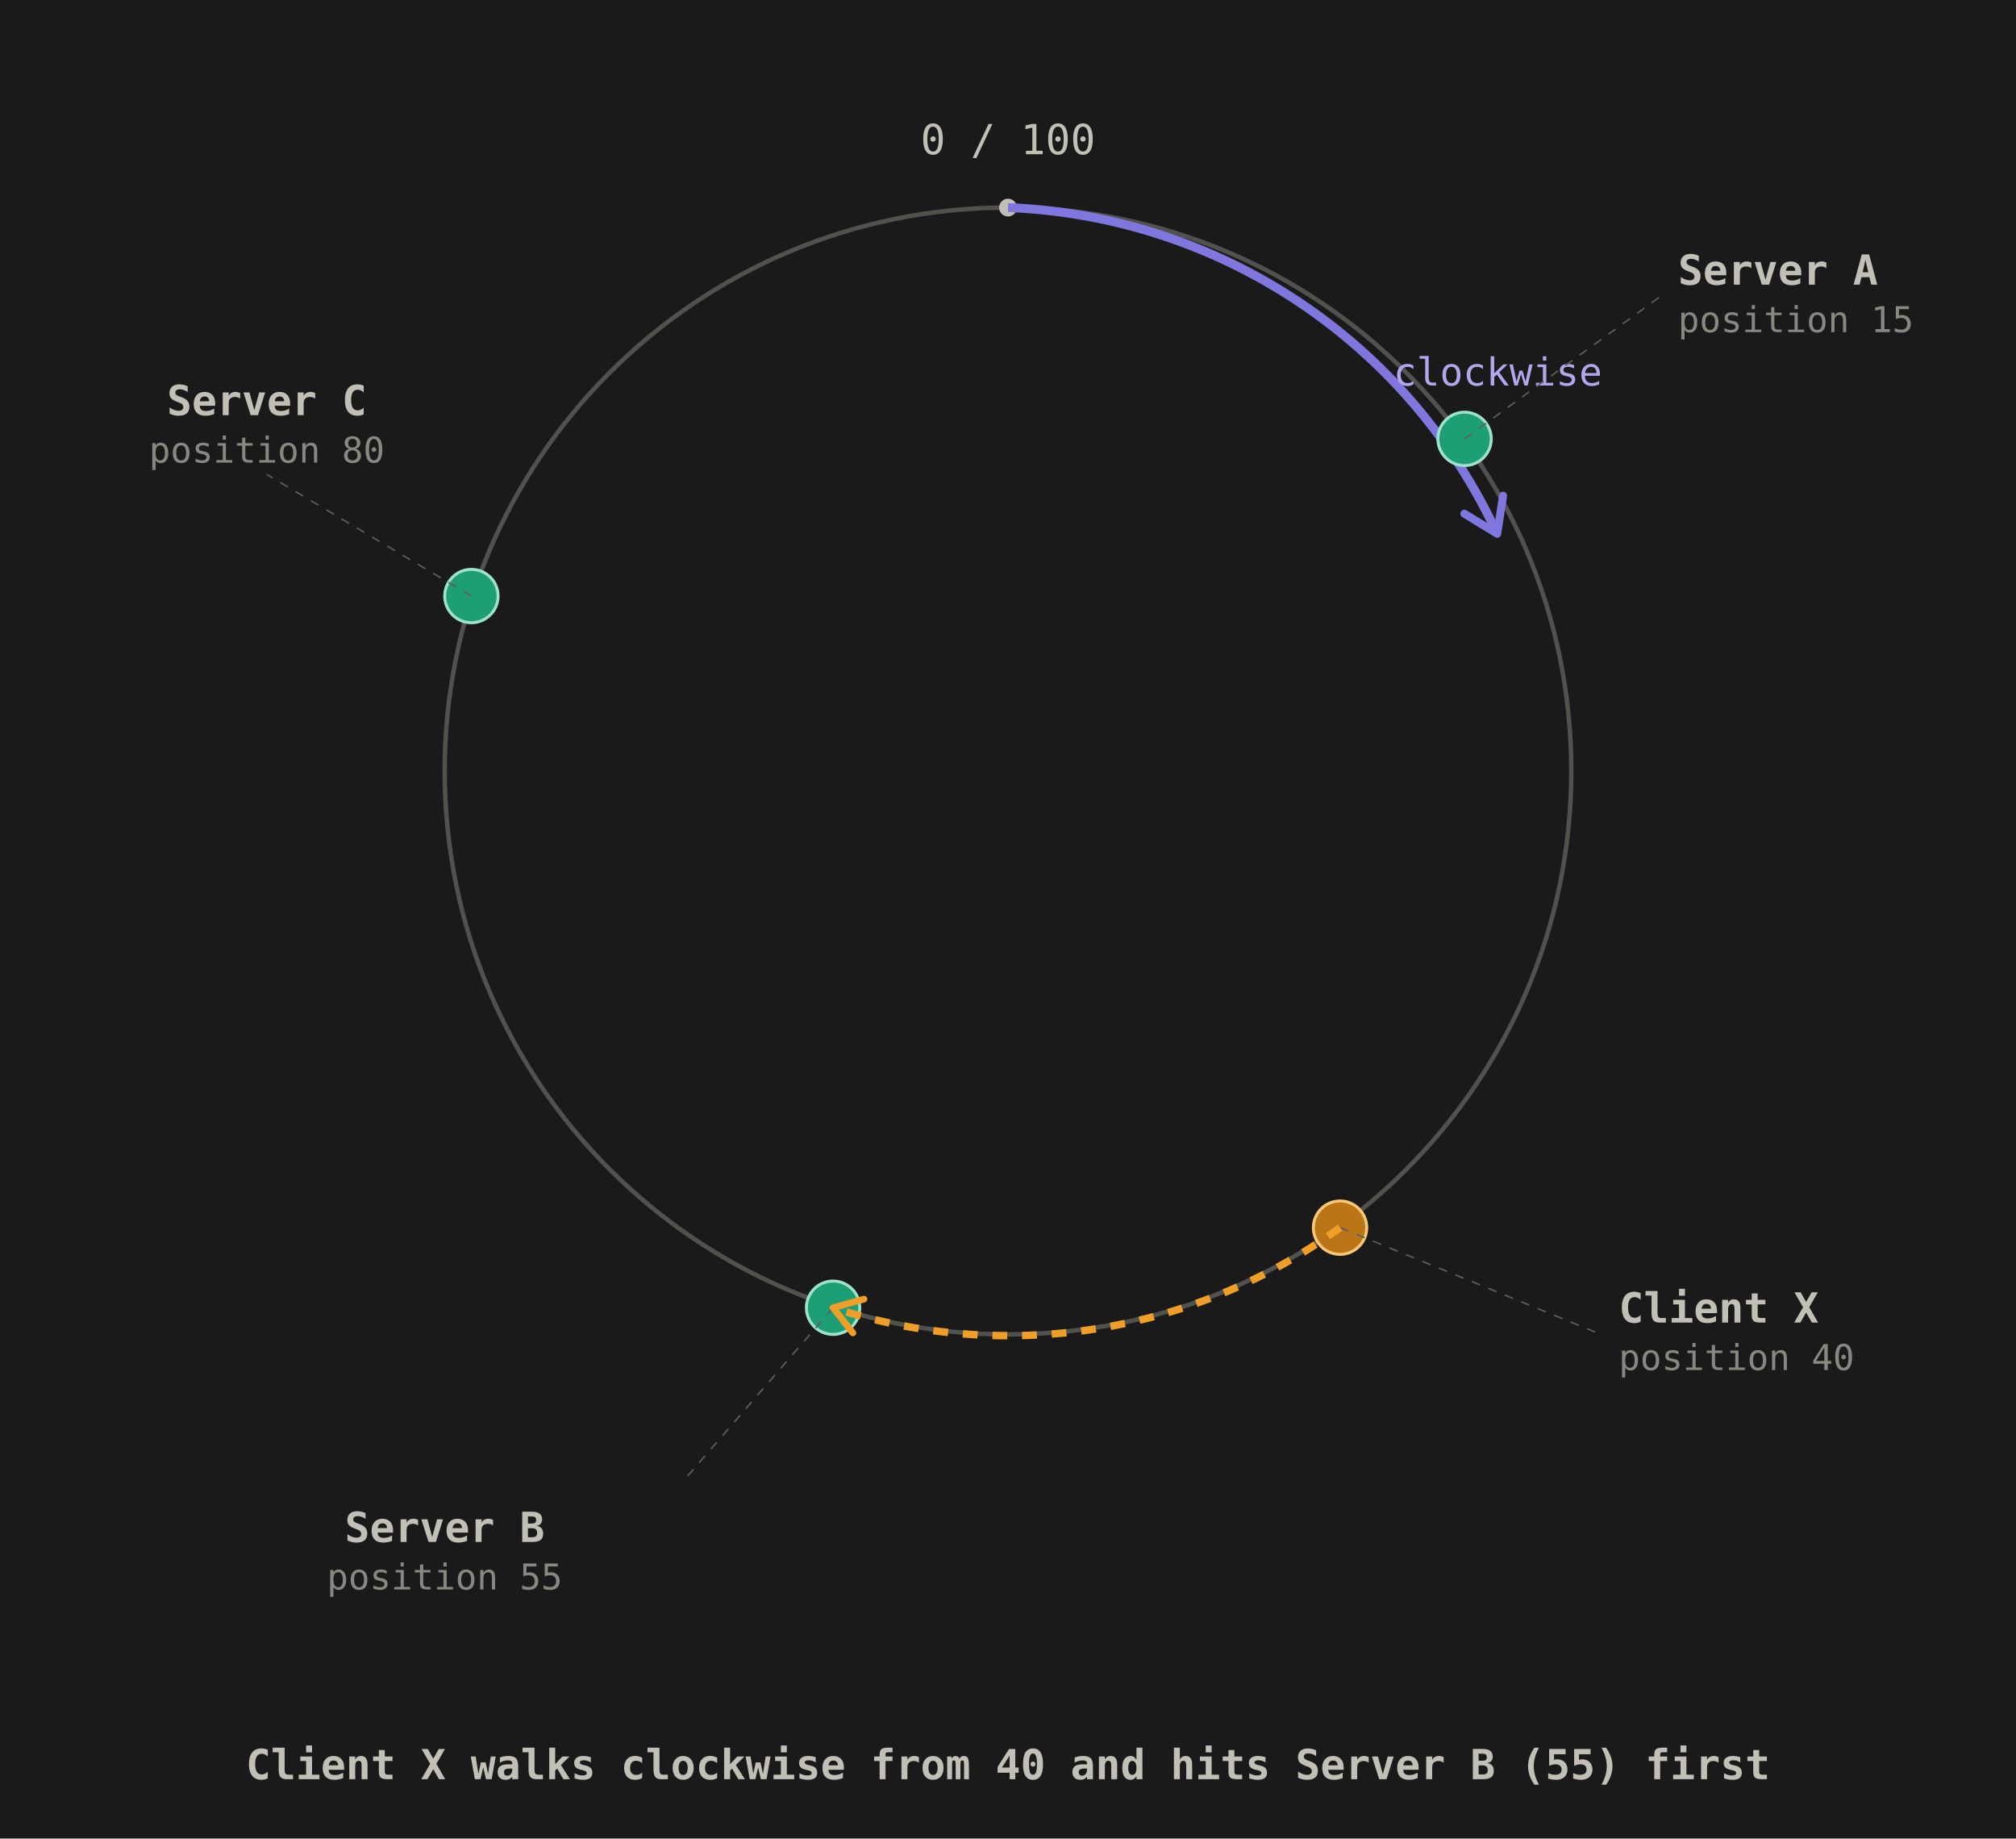
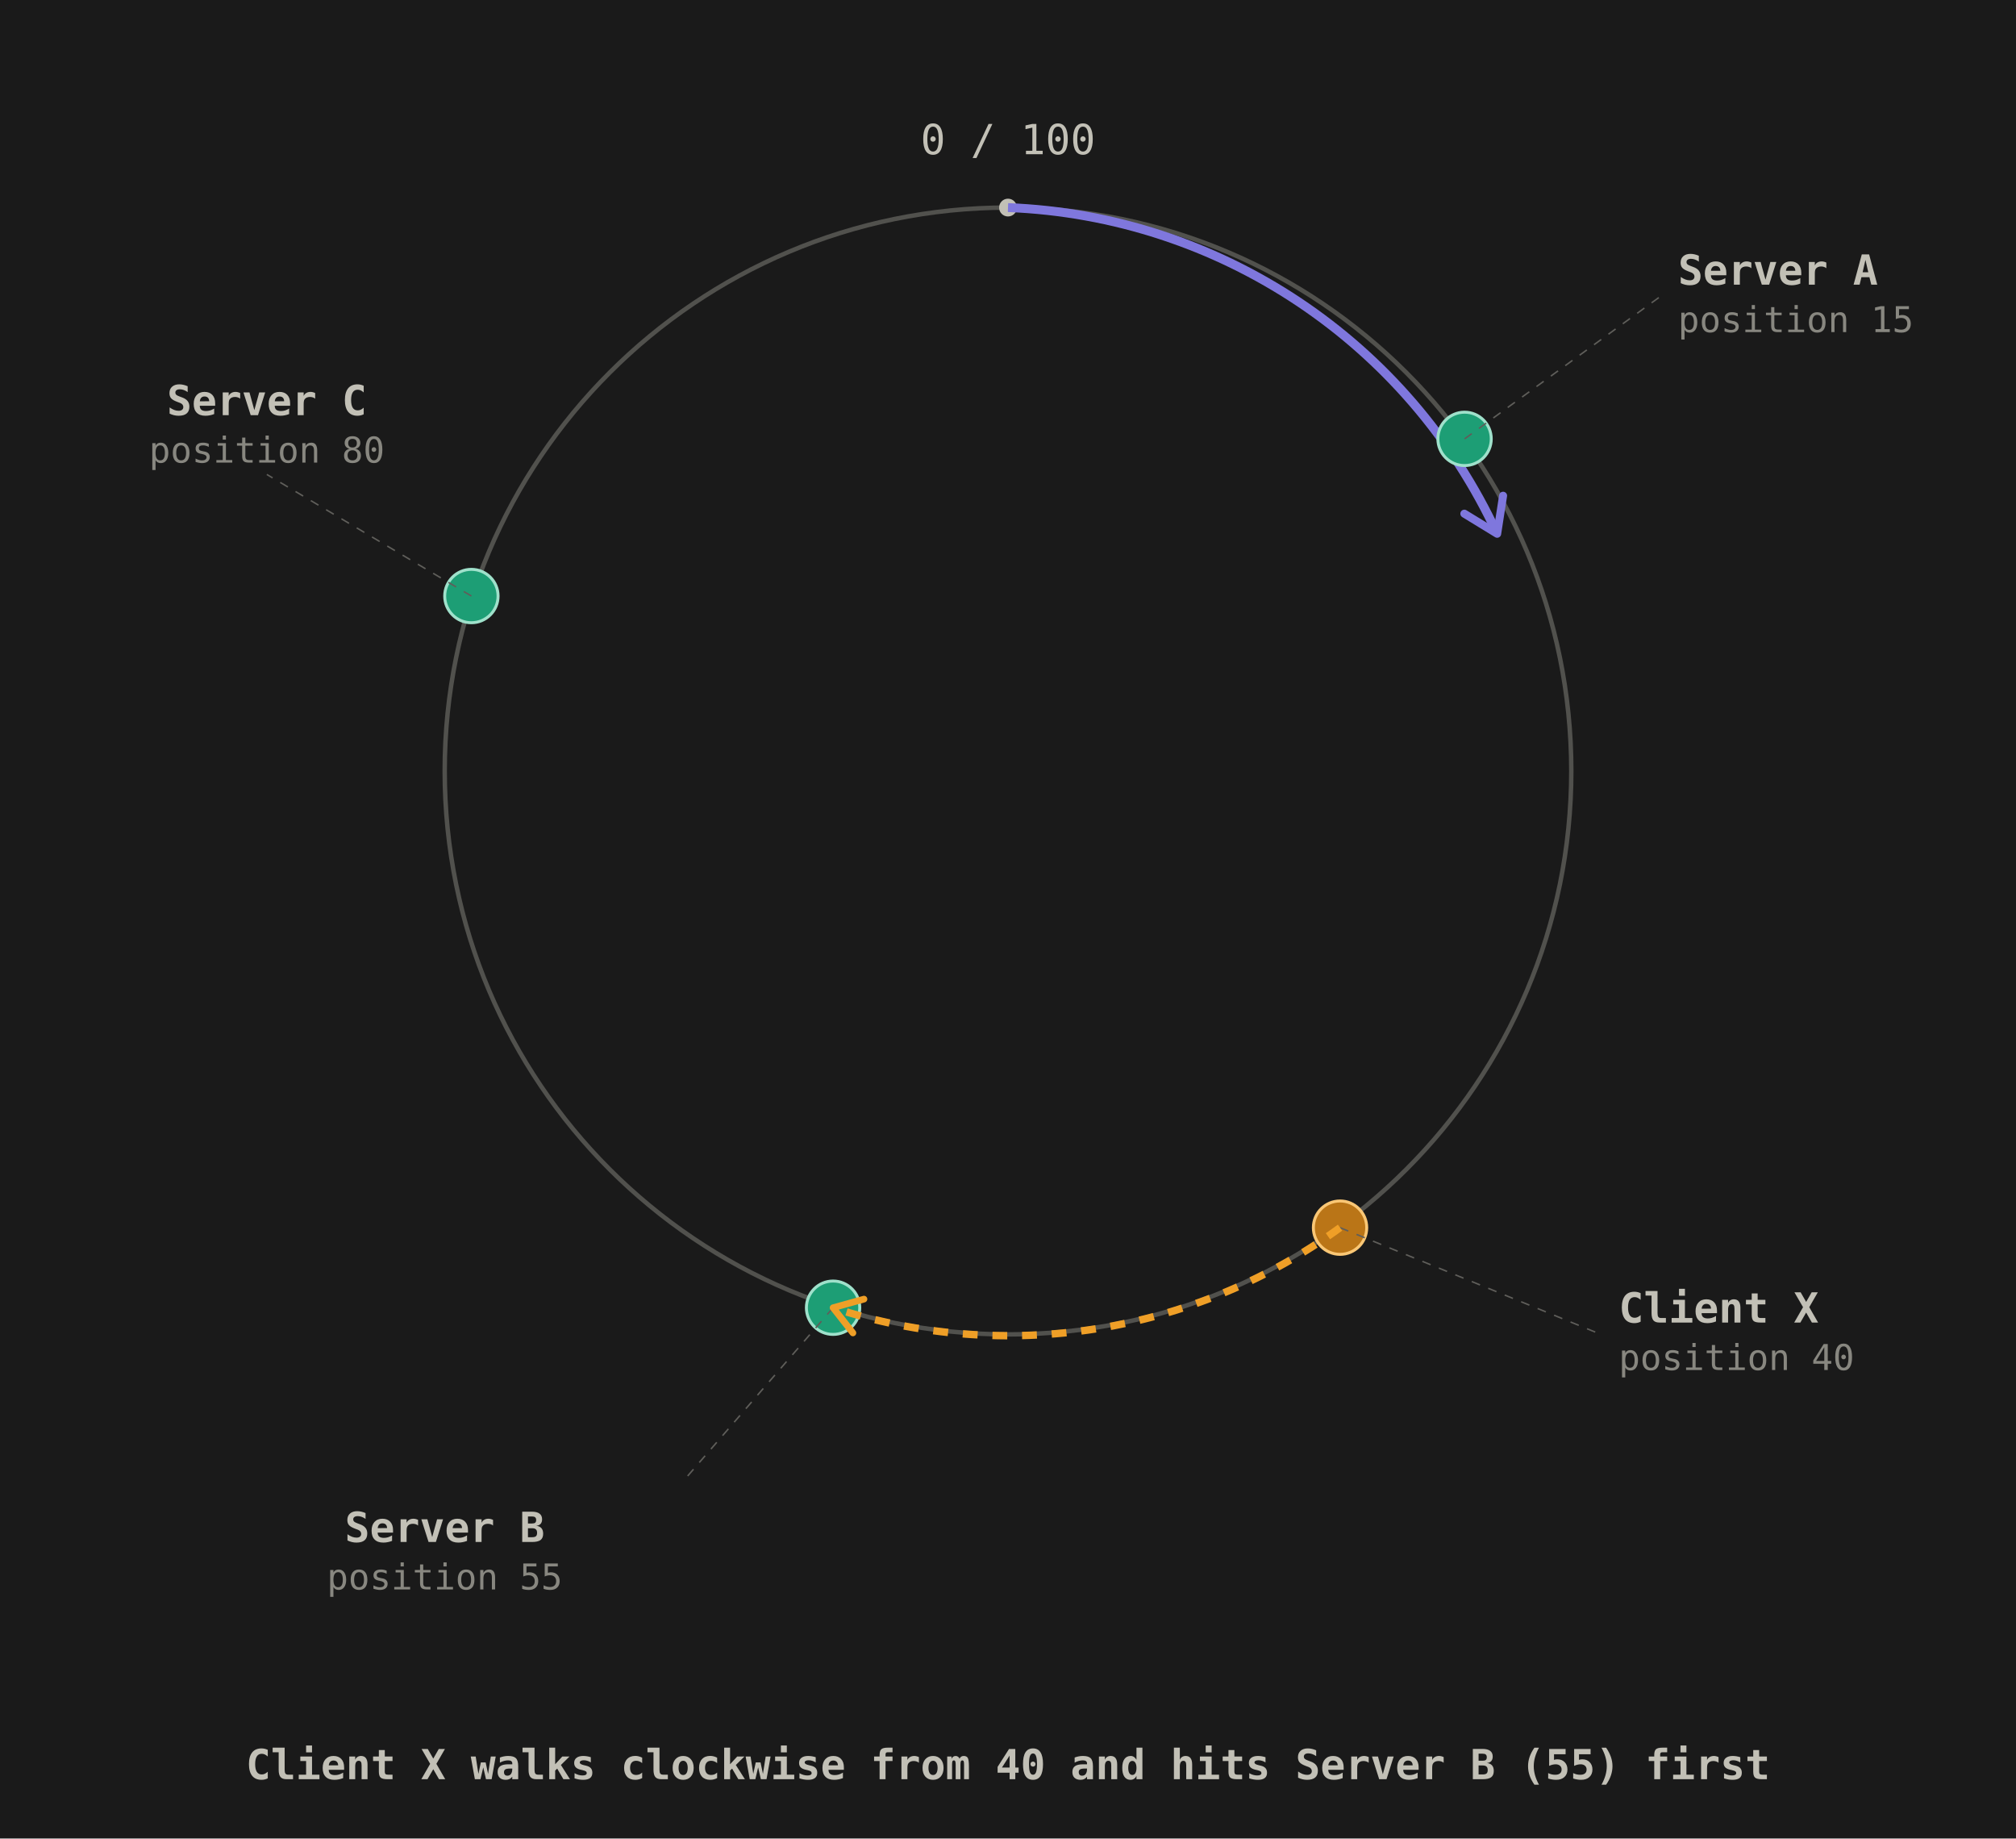
<svg xmlns="http://www.w3.org/2000/svg" width="680" height="620" viewBox="0 0 680 620">
  <rect width="680" height="620" fill="#1a1a1a" />
  <defs>
    <marker id="arrow" viewBox="0 0 10 10" refX="8" refY="5" markerWidth="6" markerHeight="6" orient="auto-start-reverse">
      <path d="M2 1L8 5L2 9" fill="none" stroke="#7F77DD" stroke-width="1.5" stroke-linecap="round" stroke-linejoin="round" />
    </marker>
    <marker id="arrow-amber" viewBox="0 0 10 10" refX="8" refY="5" markerWidth="6" markerHeight="6" orient="auto-start-reverse">
      <path d="M2 1L8 5L2 9" fill="none" stroke="#EF9F27" stroke-width="1.5" stroke-linecap="round" stroke-linejoin="round" />
    </marker>
  </defs>
  <circle cx="340" cy="260" r="190" fill="none" stroke="#888780" stroke-width="1.5" opacity="0.5" />
  <circle cx="340" cy="70" r="3" fill="#c2c0b6" />
  <text x="340" y="52" text-anchor="middle" font-family="monospace" font-size="14" fill="#c2c0b6">0 / 100</text>
  <path d="M 340 70 A 190 190 0 0 1 505 180" fill="none" stroke="#7F77DD" stroke-width="3" marker-end="url(#arrow)" />
-   <text x="470" y="130" font-family="monospace" font-size="13" fill="#AFA9EC">clockwise</text>
  <circle cx="494" cy="148" r="9" fill="#1D9E75" stroke="#9FE1CB" stroke-width="1" />
  <line x1="494" y1="148" x2="560" y2="100" stroke="#5f5e5a" stroke-width="0.5" stroke-dasharray="3 3" />
  <text x="566" y="96" font-family="monospace" font-size="14" font-weight="bold" fill="#c2c0b6">Server A</text>
  <text x="566" y="112" font-family="monospace" font-size="12" fill="#888780">position 15</text>
  <circle cx="281" cy="441" r="9" fill="#1D9E75" stroke="#9FE1CB" stroke-width="1" />
  <line x1="281" y1="441" x2="230" y2="500" stroke="#5f5e5a" stroke-width="0.5" stroke-dasharray="3 3" />
  <text x="150" y="520" text-anchor="middle" font-family="monospace" font-size="14" font-weight="bold" fill="#c2c0b6">Server B</text>
  <text x="150" y="536" text-anchor="middle" font-family="monospace" font-size="12" fill="#888780">position 55</text>
  <circle cx="159" cy="201" r="9" fill="#1D9E75" stroke="#9FE1CB" stroke-width="1" />
  <line x1="159" y1="201" x2="90" y2="160" stroke="#5f5e5a" stroke-width="0.5" stroke-dasharray="3 3" />
  <text x="90" y="140" text-anchor="middle" font-family="monospace" font-size="14" font-weight="bold" fill="#c2c0b6">Server C</text>
  <text x="90" y="156" text-anchor="middle" font-family="monospace" font-size="12" fill="#888780">position 80</text>
  <circle cx="452" cy="414" r="9" fill="#BA7517" stroke="#FAC775" stroke-width="1" />
  <line x1="452" y1="414" x2="540" y2="450" stroke="#5f5e5a" stroke-width="0.5" stroke-dasharray="3 3" />
  <text x="546" y="446" font-family="monospace" font-size="14" font-weight="bold" fill="#c2c0b6">Client X</text>
  <text x="546" y="462" font-family="monospace" font-size="12" fill="#888780">position 40</text>
  <path d="M 452 414 A 190 190 0 0 1 281 441" fill="none" stroke="#EF9F27" stroke-width="2.5" stroke-dasharray="5 5" marker-end="url(#arrow-amber)" />
  <text x="340" y="600" text-anchor="middle" font-family="monospace" font-size="14" font-weight="bold" fill="#c2c0b6">Client X walks clockwise from 40 and hits Server B (55) first</text>
</svg>
